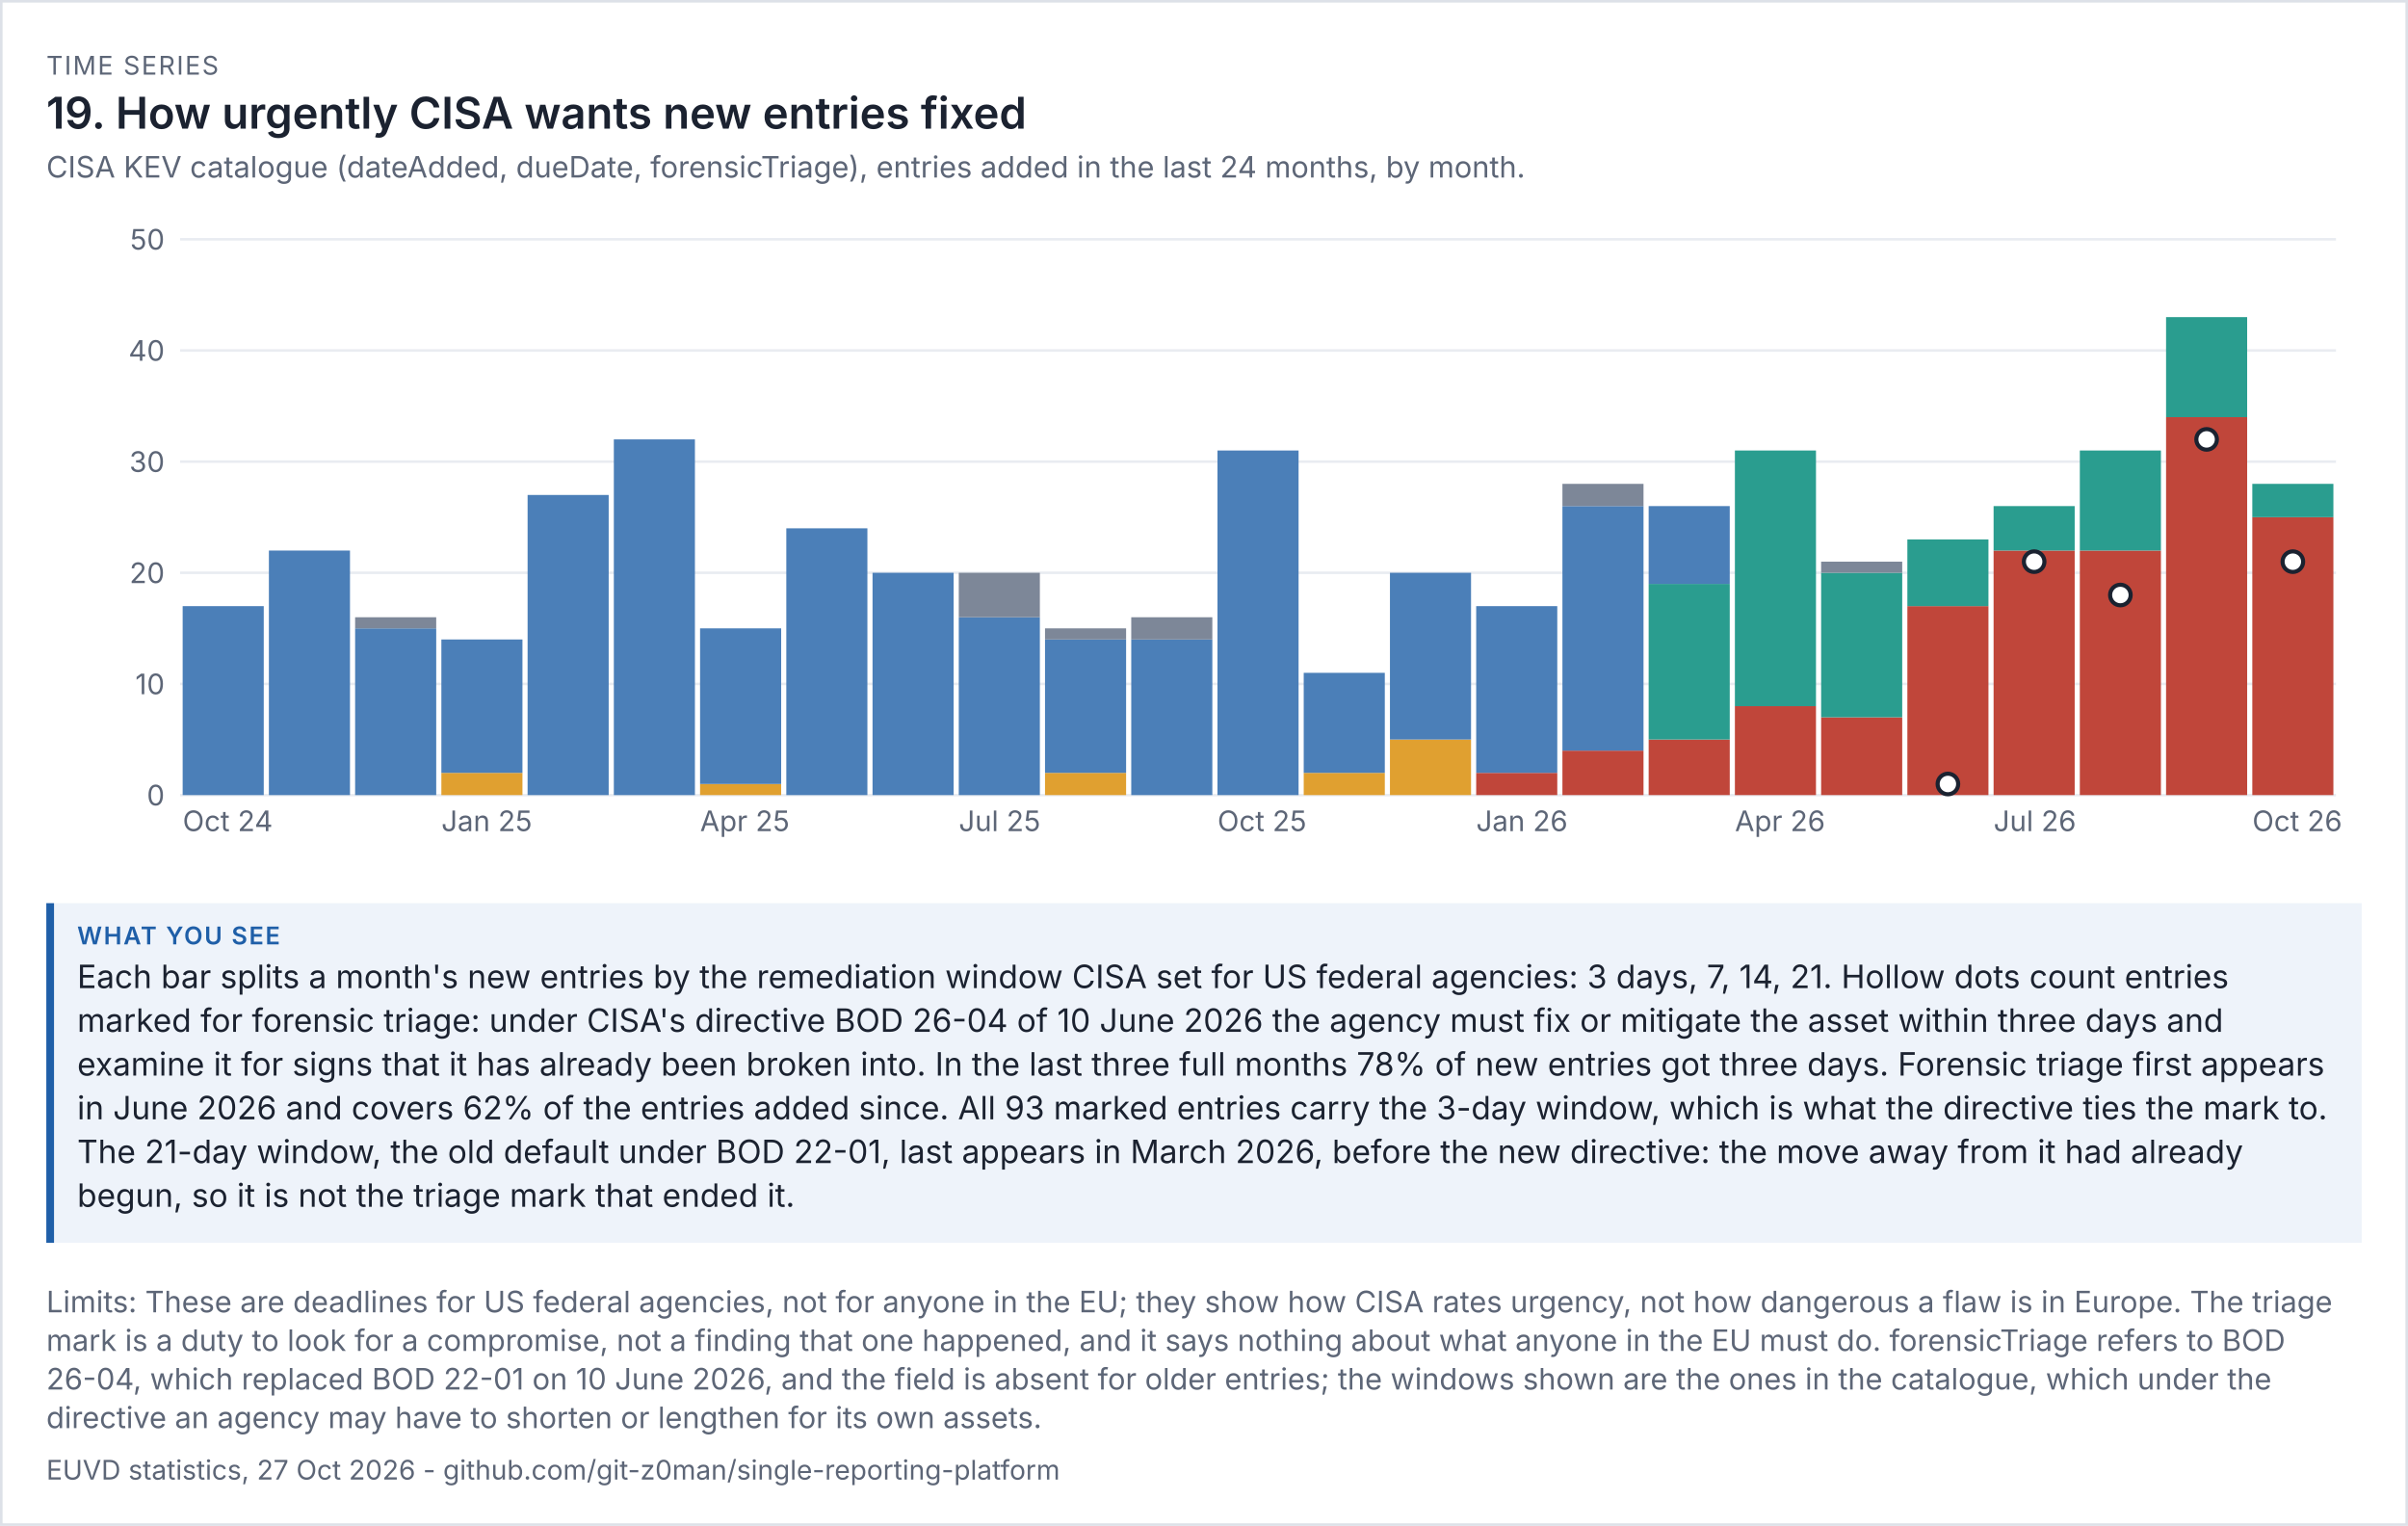
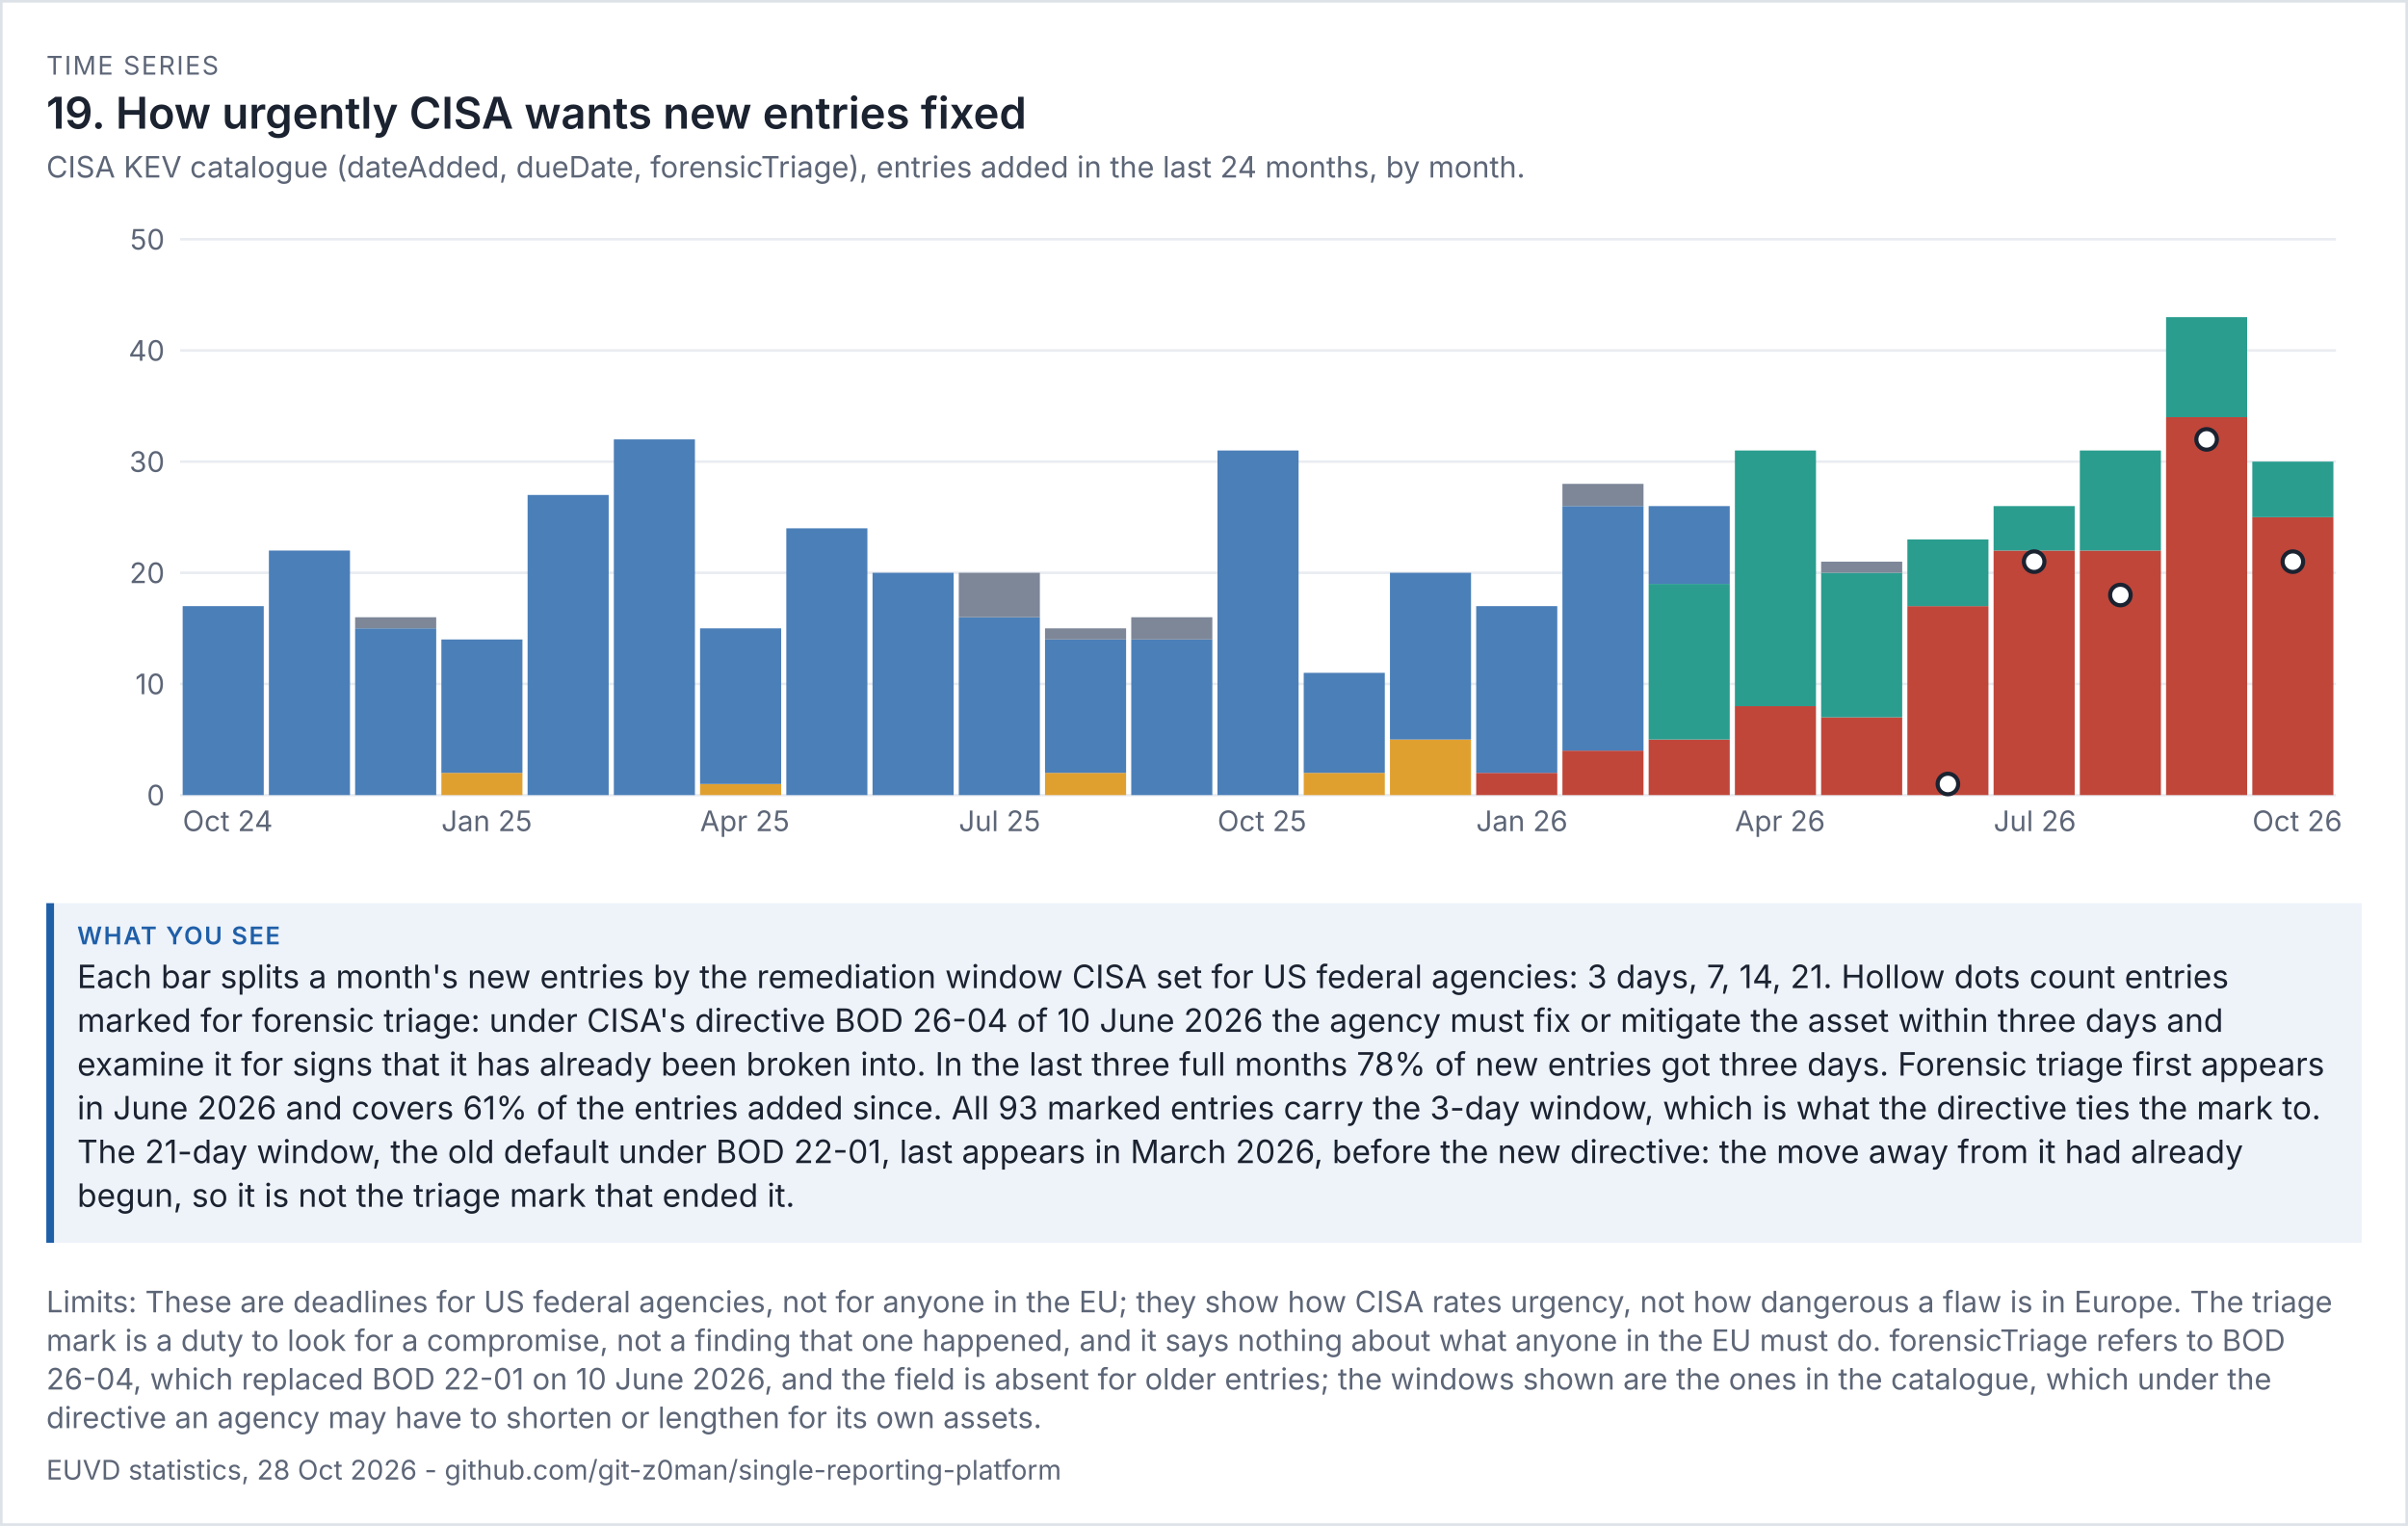
<svg xmlns="http://www.w3.org/2000/svg" viewBox="0 0 936 593" width="936" height="593" font-family="system-ui,-apple-system,'Segoe UI',sans-serif">
  <rect width="100%" height="100%" fill="#ffffff" />
  <rect x="0.5" y="0.5" width="935" height="592" fill="none" stroke="#dde1e8" />
  <text x="18" y="29" font-size="10" letter-spacing="0.6" fill="#5d6677">TIME SERIES</text>
  <text x="18" y="50" font-size="17" fill="#1b2230" font-weight="600">19. How urgently CISA wants new entries fixed</text>
  <text x="18" y="69" font-size="11.5" fill="#5d6677">CISA KEV catalogue (dateAdded, dueDate, forensicTriage), entries added in the last 24 months, by month.</text>
  <g transform="translate(18,79) scale(1)" font-size="11">
    <svg viewBox="0 0 900 260" role="img" width="900" height="260">
      <g>
        <line x1="52" x2="890" y1="230" y2="230" stroke="rgb(233, 236, 241)" />
        <text x="46" y="234" text-anchor="end" fill="rgb(93, 102, 119)">0</text>
        <line x1="52" x2="890" y1="186.8" y2="186.8" stroke="rgb(233, 236, 241)" />
        <text x="46" y="190.8" text-anchor="end" fill="rgb(93, 102, 119)">10</text>
        <line x1="52" x2="890" y1="143.6" y2="143.6" stroke="rgb(233, 236, 241)" />
        <text x="46" y="147.6" text-anchor="end" fill="rgb(93, 102, 119)">20</text>
        <line x1="52" x2="890" y1="100.4" y2="100.4" stroke="rgb(233, 236, 241)" />
        <text x="46" y="104.4" text-anchor="end" fill="rgb(93, 102, 119)">30</text>
        <line x1="52" x2="890" y1="57.2" y2="57.2" stroke="rgb(233, 236, 241)" />
        <text x="46" y="61.2" text-anchor="end" fill="rgb(93, 102, 119)">40</text>
        <line x1="52" x2="890" y1="14" y2="14" stroke="rgb(233, 236, 241)" />
        <text x="46" y="18" text-anchor="end" fill="rgb(93, 102, 119)">50</text>
        <rect x="53" y="156.56" width="31.52" height="73.44" fill="rgb(75, 127, 184)" />
        <text x="53" y="244" fill="rgb(93, 102, 119)">Oct 24</text>
        <rect x="86.52" y="134.96" width="31.52" height="95.04" fill="rgb(75, 127, 184)" />
        <rect x="120.04" y="165.2" width="31.52" height="64.8" fill="rgb(75, 127, 184)" />
        <rect x="120.04" y="160.88" width="31.52" height="4.32" fill="rgb(125, 135, 152)" />
        <rect x="153.56" y="221.36" width="31.52" height="8.64" fill="rgb(224, 160, 48)" />
        <rect x="153.56" y="169.52" width="31.52" height="51.84" fill="rgb(75, 127, 184)" />
        <text x="153.56" y="244" fill="rgb(93, 102, 119)">Jan 25</text>
        <rect x="187.08" y="113.36" width="31.52" height="116.64" fill="rgb(75, 127, 184)" />
        <rect x="220.6" y="91.76" width="31.52" height="138.24" fill="rgb(75, 127, 184)" />
        <rect x="254.12" y="225.68" width="31.52" height="4.32" fill="rgb(224, 160, 48)" />
        <rect x="254.12" y="165.2" width="31.52" height="60.48" fill="rgb(75, 127, 184)" />
        <text x="254.12" y="244" fill="rgb(93, 102, 119)">Apr 25</text>
        <rect x="287.64" y="126.32" width="31.52" height="103.68" fill="rgb(75, 127, 184)" />
        <rect x="321.16" y="143.6" width="31.52" height="86.4" fill="rgb(75, 127, 184)" />
        <rect x="354.68" y="160.88" width="31.52" height="69.12" fill="rgb(75, 127, 184)" />
        <rect x="354.68" y="143.6" width="31.52" height="17.28" fill="rgb(125, 135, 152)" />
        <text x="354.68" y="244" fill="rgb(93, 102, 119)">Jul 25</text>
        <rect x="388.2" y="221.36" width="31.52" height="8.64" fill="rgb(224, 160, 48)" />
        <rect x="388.2" y="169.52" width="31.52" height="51.84" fill="rgb(75, 127, 184)" />
        <rect x="388.2" y="165.2" width="31.52" height="4.32" fill="rgb(125, 135, 152)" />
        <rect x="421.72" y="169.52" width="31.52" height="60.48" fill="rgb(75, 127, 184)" />
        <rect x="421.72" y="160.88" width="31.52" height="8.64" fill="rgb(125, 135, 152)" />
        <rect x="455.24" y="96.08" width="31.52" height="133.92" fill="rgb(75, 127, 184)" />
        <text x="455.24" y="244" fill="rgb(93, 102, 119)">Oct 25</text>
        <rect x="488.76" y="221.36" width="31.52" height="8.64" fill="rgb(224, 160, 48)" />
        <rect x="488.76" y="182.48" width="31.52" height="38.88" fill="rgb(75, 127, 184)" />
        <rect x="522.28" y="208.4" width="31.52" height="21.6" fill="rgb(224, 160, 48)" />
        <rect x="522.28" y="143.6" width="31.52" height="64.8" fill="rgb(75, 127, 184)" />
        <rect x="555.8" y="221.36" width="31.52" height="8.64" fill="rgb(192, 70, 58)" />
        <rect x="555.8" y="156.56" width="31.52" height="64.8" fill="rgb(75, 127, 184)" />
        <text x="555.8" y="244" fill="rgb(93, 102, 119)">Jan 26</text>
        <rect x="589.32" y="212.72" width="31.52" height="17.28" fill="rgb(192, 70, 58)" />
        <rect x="589.32" y="117.68" width="31.52" height="95.04" fill="rgb(75, 127, 184)" />
        <rect x="589.32" y="109.04" width="31.52" height="8.64" fill="rgb(125, 135, 152)" />
        <rect x="622.84" y="208.4" width="31.52" height="21.6" fill="rgb(192, 70, 58)" />
        <rect x="622.84" y="147.92" width="31.52" height="60.48" fill="rgb(42, 157, 143)" />
        <rect x="622.84" y="117.68" width="31.52" height="30.24" fill="rgb(75, 127, 184)" />
        <rect x="656.36" y="195.44" width="31.52" height="34.56" fill="rgb(192, 70, 58)" />
        <rect x="656.36" y="96.08" width="31.52" height="99.36" fill="rgb(42, 157, 143)" />
        <text x="656.36" y="244" fill="rgb(93, 102, 119)">Apr 26</text>
        <rect x="689.88" y="199.76" width="31.52" height="30.24" fill="rgb(192, 70, 58)" />
        <rect x="689.88" y="143.6" width="31.52" height="56.16" fill="rgb(42, 157, 143)" />
        <rect x="689.88" y="139.28" width="31.52" height="4.32" fill="rgb(125, 135, 152)" />
        <rect x="723.4" y="156.56" width="31.52" height="73.44" fill="rgb(192, 70, 58)" />
        <rect x="723.4" y="130.64" width="31.52" height="25.92" fill="rgb(42, 157, 143)" />
        <rect x="756.92" y="134.96" width="31.52" height="95.04" fill="rgb(192, 70, 58)" />
        <rect x="756.92" y="117.68" width="31.52" height="17.28" fill="rgb(42, 157, 143)" />
        <text x="756.92" y="244" fill="rgb(93, 102, 119)">Jul 26</text>
        <rect x="790.44" y="134.96" width="31.52" height="95.04" fill="rgb(192, 70, 58)" />
        <rect x="790.44" y="96.08" width="31.52" height="38.88" fill="rgb(42, 157, 143)" />
        <rect x="823.96" y="83.12" width="31.52" height="146.88" fill="rgb(192, 70, 58)" />
        <rect x="823.96" y="44.24" width="31.52" height="38.88" fill="rgb(42, 157, 143)" />
        <rect x="857.48" y="122" width="31.52" height="108" fill="rgb(192, 70, 58)" />
-         <rect x="857.48" y="109.04" width="31.52" height="12.96" fill="rgb(42, 157, 143)" />
+         <rect x="857.48" y="100.4" width="31.52" height="21.6" fill="rgb(42, 157, 143)" />
        <text x="857.48" y="244" fill="rgb(93, 102, 119)">Oct 26</text>
        <circle cx="739.16" cy="225.68" r="4" fill="rgb(255, 255, 255)" stroke="rgb(27, 34, 48)" stroke-width="1.6" />
        <circle cx="772.68" cy="139.28" r="4" fill="rgb(255, 255, 255)" stroke="rgb(27, 34, 48)" stroke-width="1.6" />
        <circle cx="806.2" cy="152.24" r="4" fill="rgb(255, 255, 255)" stroke="rgb(27, 34, 48)" stroke-width="1.6" />
        <circle cx="839.72" cy="91.76" r="4" fill="rgb(255, 255, 255)" stroke="rgb(27, 34, 48)" stroke-width="1.6" />
        <circle cx="873.24" cy="139.28" r="4" fill="rgb(255, 255, 255)" stroke="rgb(27, 34, 48)" stroke-width="1.6" />
      </g>
    </svg>
  </g>
  <rect x="18" y="351" width="900" height="132" fill="#eef3fa" />
  <rect x="18" y="351" width="3" height="132" fill="#1f5fa8" />
  <text x="30" y="367" font-size="9.5" letter-spacing="0.6" font-weight="600" fill="#1f5fa8">WHAT YOU SEE</text>
  <text x="30" y="384" font-size="12.5" fill="#1b2230">Each bar splits a month's new entries by the remediation window CISA set for US federal agencies: 3 days, 7, 14, 21. Hollow dots count entries</text>
  <text x="30" y="401" font-size="12.5" fill="#1b2230">marked for forensic triage: under CISA's directive BOD 26-04 of 10 June 2026 the agency must fix or mitigate the asset within three days and</text>
  <text x="30" y="418" font-size="12.5" fill="#1b2230">examine it for signs that it has already been broken into. In the last three full months 78% of new entries got three days. Forensic triage first appears</text>
-   <text x="30" y="435" font-size="12.5" fill="#1b2230">in June 2026 and covers 62% of the entries added since. All 93 marked entries carry the 3-day window, which is what the directive ties the mark to.</text>
+   <text x="30" y="435" font-size="12.5" fill="#1b2230">in June 2026 and covers 61% of the entries added since. All 93 marked entries carry the 3-day window, which is what the directive ties the mark to.</text>
  <text x="30" y="452" font-size="12.5" fill="#1b2230">The 21-day window, the old default under BOD 22-01, last appears in March 2026, before the new directive: the move away from it had already</text>
  <text x="30" y="469" font-size="12.5" fill="#1b2230">begun, so it is not the triage mark that ended it.</text>
  <text x="18" y="510" font-size="11.5" fill="#5d6677">Limits: These are deadlines for US federal agencies, not for anyone in the EU; they show how CISA rates urgency, not how dangerous a flaw is in Europe. The triage</text>
  <text x="18" y="525" font-size="11.5" fill="#5d6677">mark is a duty to look for a compromise, not a finding that one happened, and it says nothing about what anyone in the EU must do. forensicTriage refers to BOD</text>
  <text x="18" y="540" font-size="11.5" fill="#5d6677">26-04, which replaced BOD 22-01 on 10 June 2026, and the field is absent for older entries; the windows shown are the ones in the catalogue, which under the</text>
  <text x="18" y="555" font-size="11.5" fill="#5d6677">directive an agency may have to shorten or lengthen for its own assets.</text>
-   <text x="18" y="575" font-size="10.5" fill="#5d6677">EUVD statistics, 27 Oct 2026 - github.com/git-z0man/single-reporting-platform</text>
+   <text x="18" y="575" font-size="10.5" fill="#5d6677">EUVD statistics, 28 Oct 2026 - github.com/git-z0man/single-reporting-platform</text>
</svg>
